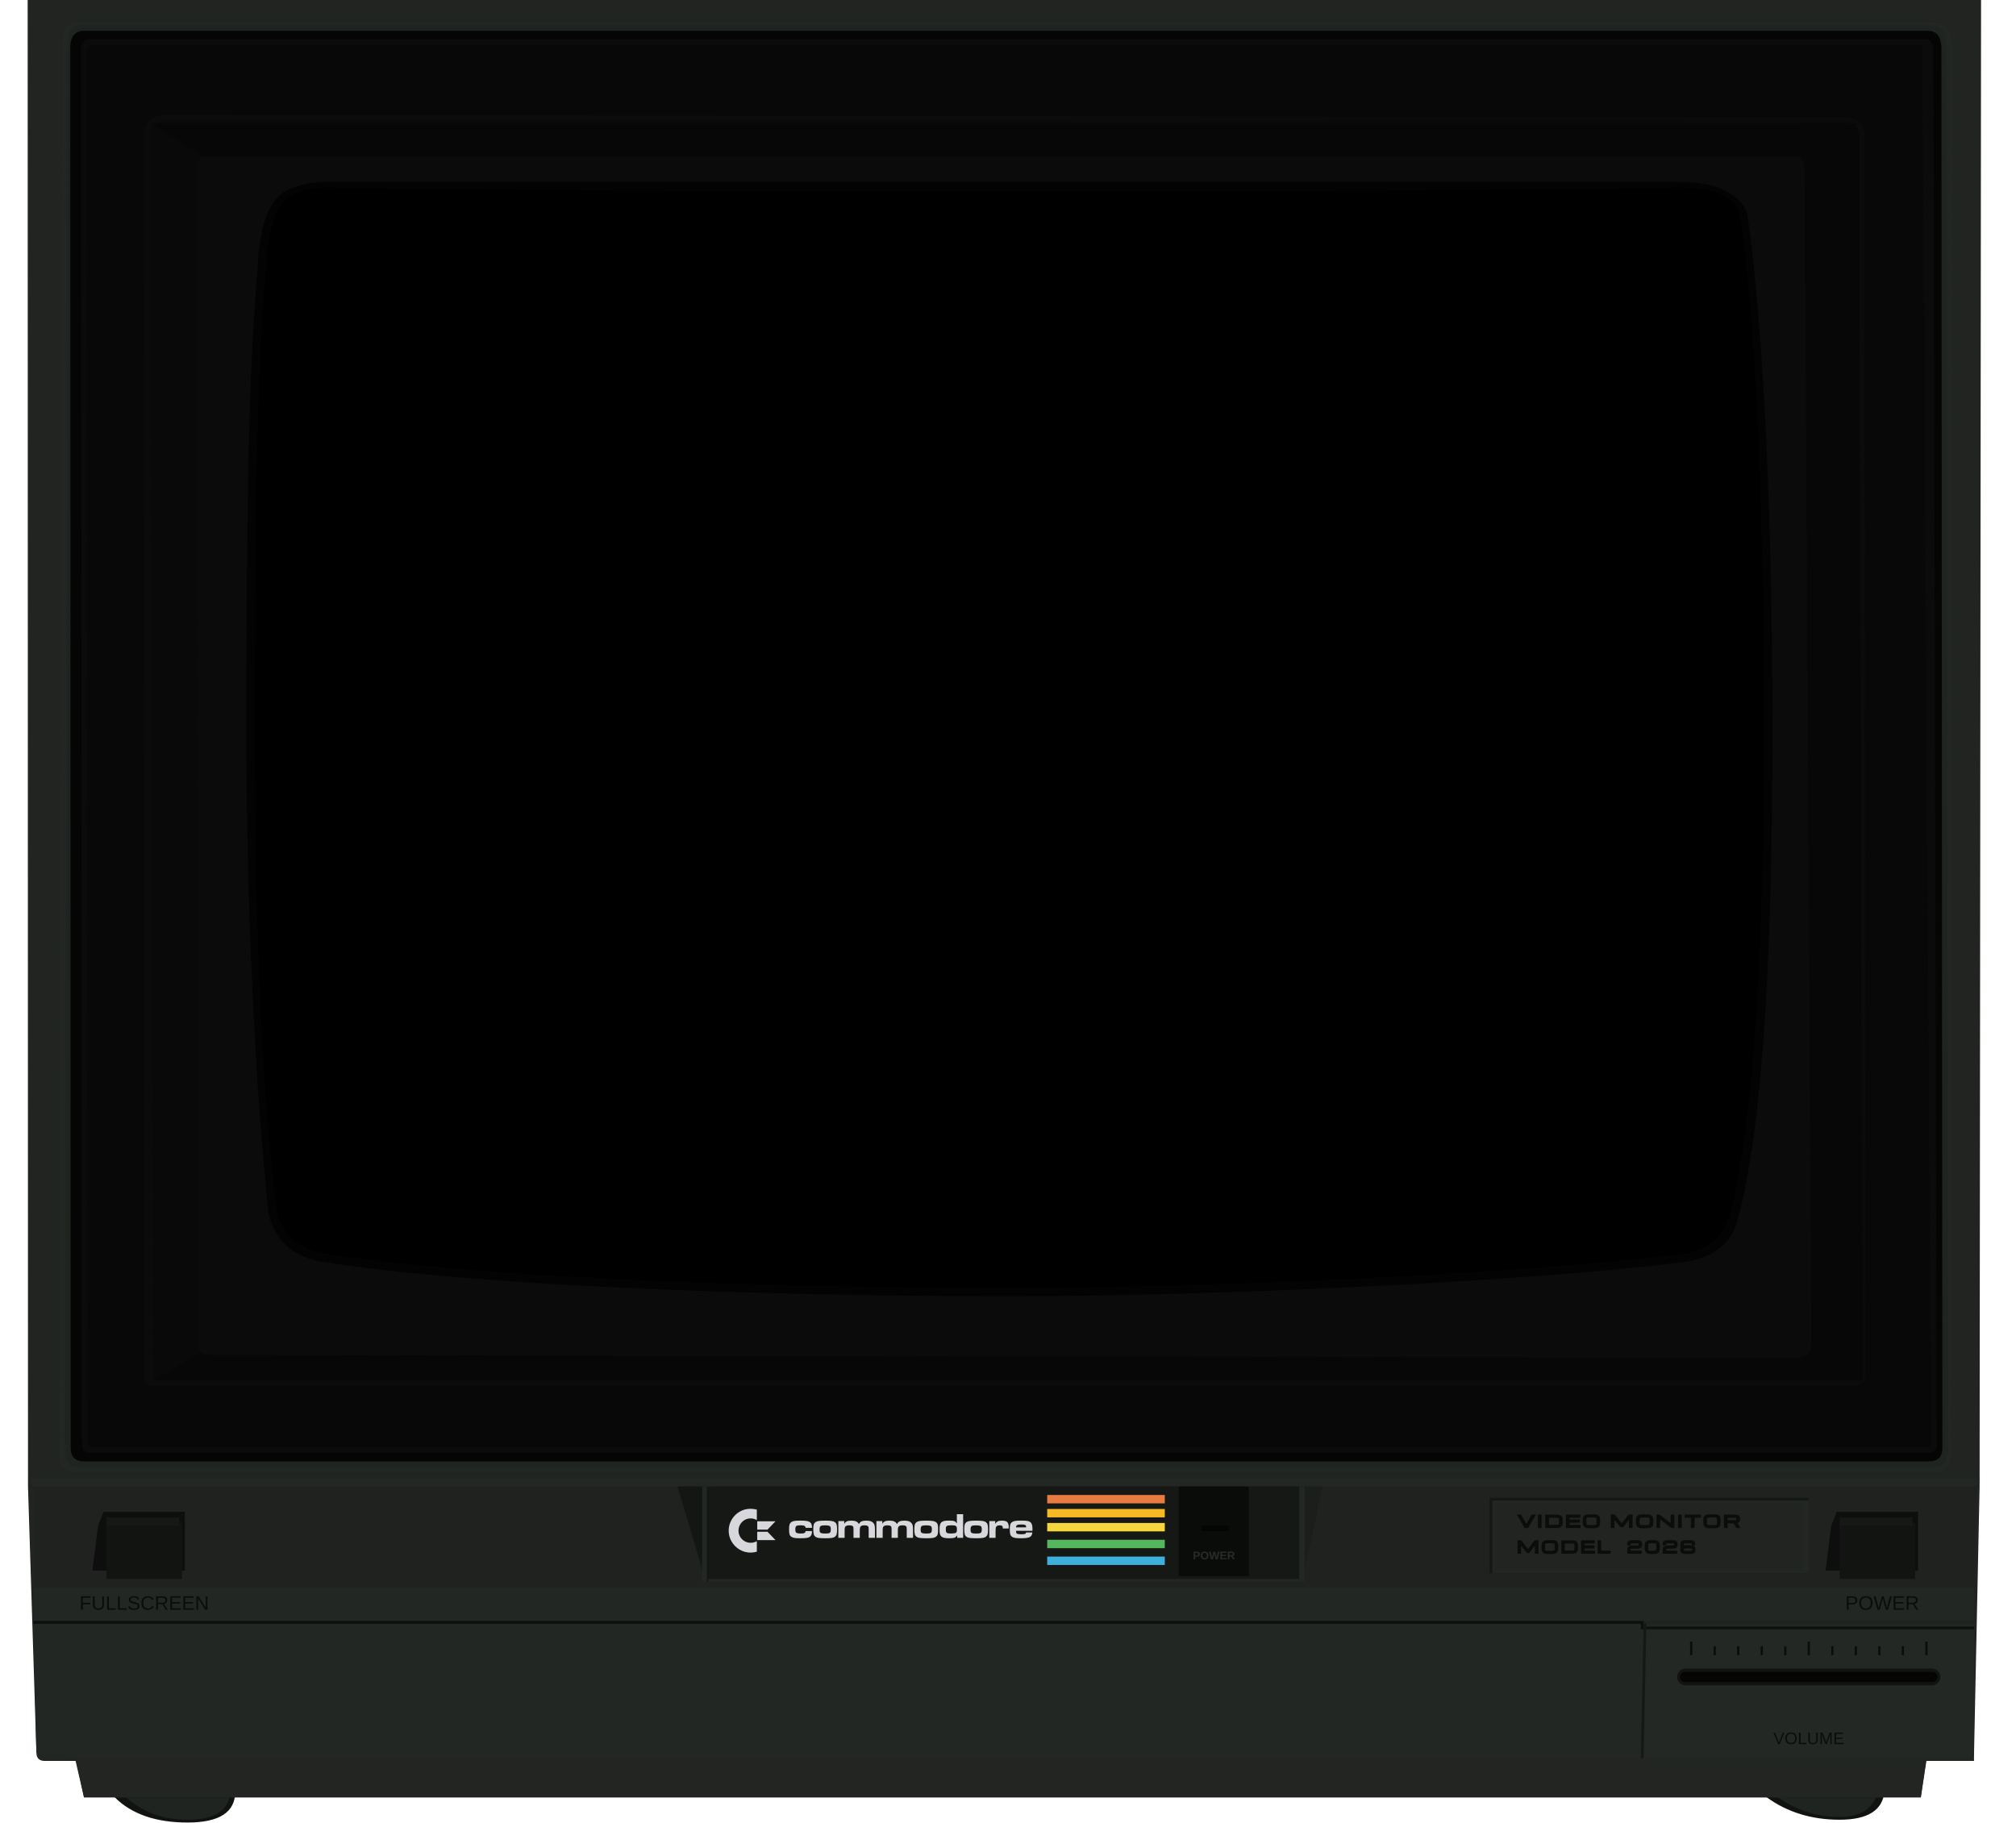
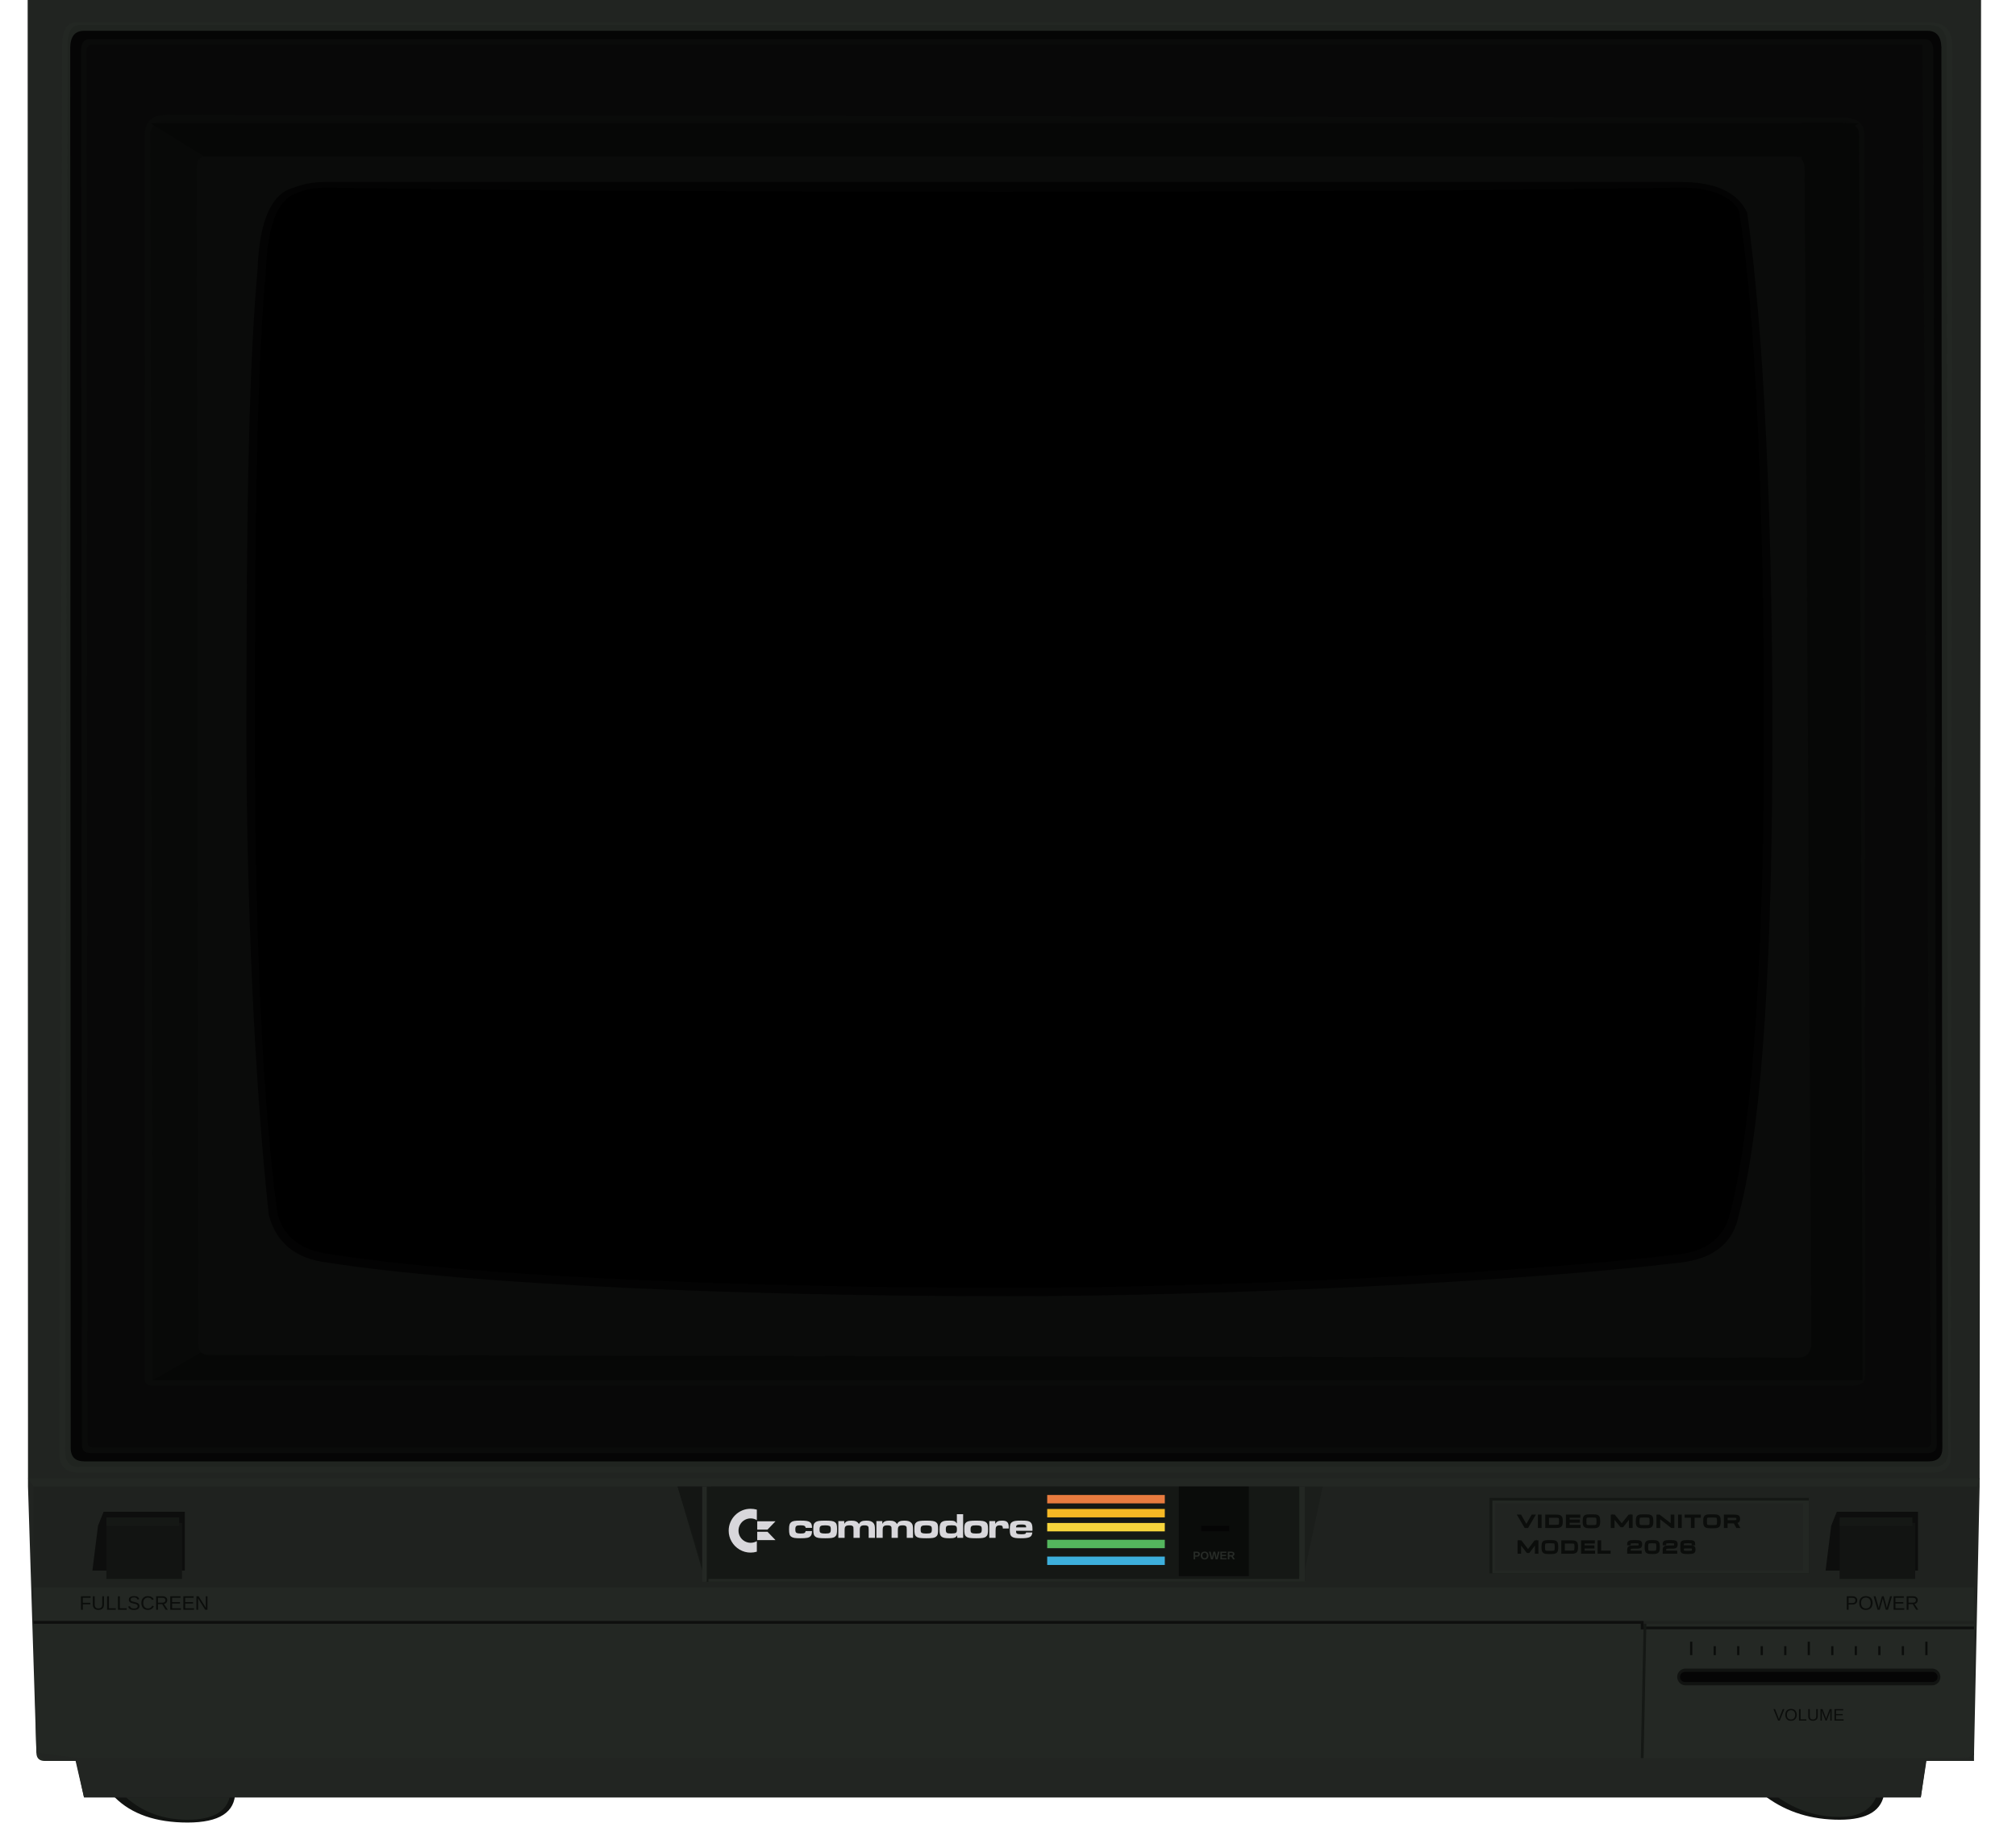
<svg xmlns="http://www.w3.org/2000/svg" width="360mm" height="325.5mm" viewBox="0 39 360 325.5" role="img" aria-labelledby="title desc">
  <g id="feet">
    <path fill="#111311" d="M20.5 359 H42 Q42 364.5 33.5 364.5 Q25 364.5 20.5 360 Z M315.5 359 H336.5 Q336 364 328.5 364 Q321 364 315.5 360 Z" />
    <path fill="#202420" d="M22.5 360 H41 Q40 364 33.5 364 Q27 364 22.5 360 Z M317.5 360 H335 Q333.5 363.5 328.5 363.5 Q322.5 363.5 317.5 360 Z" />
  </g>
  <g id="case">
    <path fill="#212421" d="M4.94 39 L353.76 39 L353.5 304.5 L352.5 352.5 L344 353.5 L343 360 L15 360 L13.5 353.5 L6.5 352 L5 304.5 Z" />
    <path fill="#222522" d="M13.5 353 L344 353 L343 360 L15 360 Z" />
  </g>
  <g id="lip">
    <path fill="#232723" d="M13.59 43 L344.64 43 Q348.52 43 348.61 47 L348.38 299 Q348.44 302 344.95 302 L14.04 302 Q10.54 302 10.6 298.5 L11.09 47 Q11.17 43 13.59 43 Z" />
    <path fill="#202420" d="M14.06 43.5 L344.65 43.5 Q347.56 43.5 347.64 47 L347.87 298.5 Q347.92 301 344.92 301 L14.06 301 Q11.56 301 11.61 298 L12.06 47 Q12.13 43.5 14.06 43.5 Z" />
    <path fill="#050505" d="M15.02 44.5 L344.19 44.5 Q346.61 44.5 346.68 47.5 L346.85 297.5 Q346.9 300 344.4 300 L15.08 300 Q12.58 300 12.62 297.5 L12.54 47.5 Q12.59 44.5 15.02 44.5 Z" />
  </g>
  <g id="bezel-outer">
    <path fill="#0a0b0a" d="M15.96 46 L343.74 46 Q345.19 46 345.24 48 L345.84 297 Q345.87 298.5 344.37 298.5 L16.1 298.5 Q14.6 298.5 14.63 297 L14.47 48 Q14.51 46 15.96 46 Z" />
    <path fill="#080808" d="M16.43 47 L343.28 47 L344.83 296.5 Q344.85 297.5 343.85 297.5 L16.62 297.5 Q15.62 297.5 15.63 296.5 L15.44 48 Q15.46 47 16.43 47 Z" />
  </g>
  <g id="bezel-step">
    <path fill="#0a0b0a" d="M29.81 59.5 L328.99 60 Q332.88 60 332.94 63 L333.09 284.5 Q333.13 286.5 330.64 286.5 L27.28 286.5 Q25.78 286.5 25.8 285 L25.87 63 Q25.93 59.5 29.81 59.5 Z" />
    <path fill="#090a09" d="M29.8 60.5 L329 60.5 Q331.92 60.5 331.97 63 L332.59 284.5 Q332.61 285.5 330.62 285.5 L27.29 285.5 L26.84 63 Q26.88 60.5 29.8 60.5 Z" />
    <path fill="#060706" d="M321.73 61 L329.01 61 Q331.93 61 331.97 63 L332.61 285.5 L27.29 285.5 L35.87 280.5 L322 280.5 Z" />
    <path fill="#080908" d="M29.79 61 L36.59 61 L35.87 280.5 L27.29 285.5 L26.84 63 Q26.87 61 29.79 61 Z" />
    <path fill="#060706" d="M26.84 61 L331.97 61 L321.74 67 L36.57 67 Z" />
  </g>
  <g id="bezel-inner">
    <path fill="#0a0b0a" d="M36.59 67 L320.27 67 Q322.21 67 322.25 69 L323.46 278.5 Q323.52 281.5 321.02 281.5 L37.36 281 Q35.37 281 35.4 279 L35.1 69 Q35.13 67 36.59 67 Z" />
    <path fill="#030303" d="M58 71.5 H300 Q309.5 71.5 312 77 C315 98 316.5 132 316.5 169.5 C316.5 207 315 239 310.5 256 Q309 263.5 300 264.5 C271 268 217 270.5 180 270.5 C134 270.5 84 268.5 58.5 264.5 Q50 263.5 48 256 C45.5 233 44 200 44 169.5 C44 127 44.5 104 46 87 Q46.5 74 52.5 72.5 Q55 71.5 58 71.5 Z" />
  </g>
  <path id="glass" fill="#000000" d="M58.5 72.5 C112 73.5 245 73.5 300 72.5 Q308 72.5 310.5 76.5 C313.5 94 315 130 315 169.5 C315 204 313.5 238 309 255.5 Q307.5 262 300 263 C271 266.5 217 269 180 269 C134 269 84 267 59 263 Q51 262 49.5 255.5 C46.5 233 45.5 200 45.5 169.5 C45.5 127 46 104 47.5 87 Q48 75 53 73.5 Q55 72.5 58.5 72.5 Z" />
  <g id="chin">
    <path fill="#1f221f" d="M6 304 H353 L352.5 329 H6 Z" />
    <path fill="#232723" d="M6 322.5 H352.5 V328.5 H6 Z" />
    <path fill="#232723" d="M5 303 H353.5 L353 304.5 H6 Z" />
    <path fill="#232723" d="M6 329 H352.5 V351.5 Q352.5 353.5 350.5 353.5 H8 Q6.5 353.5 6.5 352 Z" />
    <path fill="#0e0f0e" d="M6 328.5 H293.5 V329.5 H352.5 V330 H293 V329 H6 Z" />
    <path fill="#222522" d="M6.5 352 L14 353 H344 L352.5 352 V353.5 H8 Z" />
  </g>
  <g id="badge">
    <path fill="#151815" d="M121 304.5 H233 V321.5 H126 Z" />
    <path fill="#141614" d="M121 304.5 H125.4 V318.5 Z" />
    <path fill="#242824" d="M125.4 304.5 H126.2 V321.5 H125.4 Z" />
    <path fill="#232723" d="M232 304.5 H233 V321.5 H126.5 V321 H232 Z" />
    <path fill="#1b1e1b" d="M233 304.5 H236.2 L233 319.5 Z" />
    <rect x="127" y="304.5" width="105" height="16" fill="#151815" />
    <g id="wordmark">
      <g id="symbol" transform="translate(129.595 308.200) scale(0.07434)">
        <g transform="translate(-192.3956,-684.4704)">
          <g transform="translate(7.088128,3.5504)">
            <g>
              <path d="M 260.992,714.498 L 304.882,714.498 L 285.667,734.533 L 260.992,734.533 L 260.992,714.498 z " fill="#d8d7db" />
              <path d="M 260.949,759.738 L 304.84,759.738 L 285.624,739.702 L 260.949,739.702 L 260.949,759.738 z " fill="#d8d7db" />
              <path d="M 260.035,686.537 L 260.035,711.778 C 255.55,709.001 250.56,707.631 245.063,707.631 C 239.82,707.631 234.949,708.945 230.464,711.595 C 225.973,714.224 222.444,717.823 219.865,722.384 C 217.285,726.918 215.992,731.81 215.992,737.004 C 215.992,742.255 217.285,747.112 219.865,751.596 C 222.444,756.067 225.987,759.616 230.499,762.238 C 235.005,764.853 239.855,766.174 245.063,766.174 C 250.511,766.174 255.508,764.846 260.035,762.21 L 260.035,787.563 C 255.171,789.032 250.18,789.763 245.063,789.763 C 235.673,789.763 226.908,787.395 218.789,782.657 C 210.678,777.92 204.239,771.474 199.502,763.363 C 194.764,755.251 192.396,746.458 192.396,737.004 C 192.396,730.004 193.766,723.256 196.515,716.775 C 199.263,710.302 203.08,704.636 207.972,699.786 C 212.85,694.936 218.459,691.176 224.764,688.498 C 231.083,685.813 237.844,684.47 245.063,684.47 C 250.054,684.47 255.044,685.173 260.035,686.537" fill="#d8d7db" />
            </g>
            <g> </g>
          </g>
        </g>
      </g>
      <g id="word" transform="translate(133.169 308.609) scale(0.06341)">
        <g transform="translate(-192.3956,-684.4704)">
          <g transform="translate(7.088128,3.5504)">
            <g> </g>
            <g>
              <path d="M 371.87,741.475 C 371.588,749.38 370.603,752.787 367.505,755.884 C 363.001,760.459 357.229,761.67 338.632,761.67 C 324.154,761.67 318.065,760.663 313.377,757.263 C 308.781,754.075 307.282,748.972 307.282,736.485 C 307.282,725.103 308.682,720.106 312.871,716.72 C 317.361,713.025 323.555,711.934 339.526,711.934 C 355.188,711.934 362.086,713.123 366.59,716.819 C 370.391,719.81 371.658,723.512 371.94,732.388 L 353.998,732.388 C 353.4,727.011 349.916,725.202 339.526,725.202 C 327.244,725.202 324.956,727.095 324.956,736.978 C 324.956,743.179 325.956,745.579 329.151,746.881 C 331.242,747.782 335.036,748.275 339.723,748.275 C 350.106,748.275 353.104,746.881 353.9,741.475 L 371.87,741.475 z " fill="#d8d7db" />
              <path d="M 436.345,716.319 C 441.131,719.81 442.468,724.097 442.468,735.985 C 442.468,748.972 441.272,753.378 436.978,756.961 C 432.473,760.663 426.561,761.67 409.105,761.67 C 391.437,761.67 385.525,760.663 381.09,756.961 C 376.656,753.378 375.53,748.972 375.53,735.281 C 375.53,724.209 376.937,719.718 381.653,716.319 C 386.017,713.123 392.915,712.018 409.034,712.018 C 425.153,712.018 431.981,713.123 436.345,716.319 M 393.197,737.189 C 393.197,743.481 394.042,745.579 397.209,746.881 C 399.391,747.874 403.403,748.373 409.105,748.373 C 422.478,748.373 424.801,746.67 424.801,736.675 C 424.801,730.291 423.745,727.996 420.507,726.708 C 418.255,725.807 414.102,725.3 409.105,725.3 C 395.59,725.3 393.197,727.095 393.197,737.189" fill="#d8d7db" />
              <path d="M 462.67,713.229 L 462.67,720.31 L 463.585,720.31 C 466.189,714.629 472.172,712.018 482.66,712.018 C 494.063,712.018 500.327,714.918 504.128,721.915 C 507.155,714.82 512.926,712.018 524.47,712.018 C 534.254,712.018 540.096,713.827 544.179,718.114 C 548.261,722.302 549.176,726.201 549.176,738.371 L 549.176,760.459 L 531.509,760.459 L 531.509,738.371 C 531.368,730.495 531.157,729.601 529.468,727.898 C 527.708,726.103 524.681,725.3 519.543,725.3 C 514.193,725.3 510.885,726.201 509.055,728.299 C 507.014,730.495 506.451,733.289 506.451,740.976 L 506.451,760.459 L 488.783,760.459 L 488.783,738.371 C 488.783,730.995 488.572,729.692 486.883,727.898 C 485.264,726.103 482.167,725.3 477.099,725.3 C 471.75,725.3 468.301,726.201 466.33,728.193 C 464.289,730.192 463.725,733.191 463.725,740.976 L 463.725,760.459 L 446.058,760.459 L 446.058,713.229 L 462.67,713.229 z " fill="#d8d7db" />
              <path d="M 569.941,713.229 L 569.941,720.31 L 570.785,720.31 C 573.389,714.629 579.372,712.018 589.86,712.018 C 601.263,712.018 607.528,714.918 611.328,721.915 C 614.355,714.82 620.127,712.018 631.741,712.018 C 641.525,712.018 647.297,713.827 651.379,718.114 C 655.462,722.302 656.377,726.201 656.377,738.371 L 656.377,760.459 L 638.709,760.459 L 638.709,738.371 C 638.639,730.495 638.428,729.601 636.738,727.898 C 634.908,726.103 631.952,725.3 626.743,725.3 C 621.464,725.3 618.156,726.201 616.256,728.299 C 614.214,730.495 613.651,733.289 613.651,740.976 L 613.651,760.459 L 595.984,760.459 L 595.984,738.371 C 595.984,730.995 595.773,729.692 594.083,727.898 C 592.465,726.103 589.367,725.3 584.3,725.3 C 579.021,725.3 575.501,726.201 573.53,728.193 C 571.489,730.192 570.926,733.191 570.926,740.976 L 570.926,760.459 L 553.259,760.459 L 553.259,713.229 L 569.941,713.229 z " fill="#d8d7db" />
              <path d="M 720.992,716.319 C 725.779,719.81 727.046,724.097 727.046,735.985 C 727.046,748.972 725.849,753.378 721.556,756.961 C 717.051,760.663 711.209,761.67 693.682,761.67 C 676.015,761.67 670.173,760.663 665.668,756.961 C 661.304,753.378 660.178,748.972 660.178,735.281 C 660.178,724.209 661.585,719.718 666.301,716.319 C 670.665,713.123 677.563,712.018 693.612,712.018 C 709.801,712.018 716.558,713.123 720.992,716.319 M 677.845,737.189 C 677.845,743.481 678.619,745.579 681.857,746.881 C 684.039,747.874 688.051,748.373 693.682,748.373 C 707.126,748.373 709.379,746.67 709.379,736.675 C 709.379,730.291 708.393,727.996 705.085,726.708 C 702.903,725.807 698.68,725.3 693.682,725.3 C 680.238,725.3 677.845,727.095 677.845,737.189" fill="#d8d7db" />
              <path d="M 797.504,760.459 L 780.892,760.459 L 780.892,754.265 L 779.977,754.265 C 776.599,759.959 771.883,761.67 759.072,761.67 C 746.332,761.67 740.208,760.36 736.126,756.672 C 732.255,753.075 731.058,748.275 731.058,736.485 C 731.058,724.498 732.958,718.818 737.956,715.53 C 742.25,712.722 747.106,711.934 759.283,711.934 C 771.672,711.934 775.754,713.524 779.133,719.521 L 779.837,719.521 L 779.837,693.851 L 797.504,693.851 L 797.504,760.459 z M 748.725,736.288 C 748.725,746.67 750.696,748.275 763.999,748.275 C 770.475,748.275 775.261,747.479 777.303,746.079 C 779.274,744.769 779.977,742.271 779.977,736.773 C 779.977,727.011 777.655,725.202 765.055,725.202 C 751.118,725.202 748.725,726.807 748.725,736.288" fill="#d8d7db" />
              <path d="M 861.486,716.319 C 866.273,719.81 867.61,724.097 867.61,735.985 C 867.61,748.972 866.414,753.378 862.12,756.961 C 857.615,760.663 851.702,761.67 834.246,761.67 C 816.579,761.67 810.737,760.663 806.232,756.961 C 801.798,753.378 800.742,748.972 800.742,735.281 C 800.742,724.209 802.149,719.718 806.795,716.319 C 811.23,713.123 818.128,712.018 834.176,712.018 C 850.365,712.018 857.122,713.123 861.486,716.319 M 818.409,737.189 C 818.409,743.481 819.183,745.579 822.421,746.881 C 824.533,747.874 828.545,748.373 834.246,748.373 C 847.62,748.373 849.943,746.67 849.943,736.675 C 849.943,730.291 848.957,727.996 845.649,726.708 C 843.467,725.807 839.244,725.3 834.246,725.3 C 820.802,725.3 818.409,727.095 818.409,737.189" fill="#d8d7db" />
              <path d="M 887.882,713.229 L 887.882,720.31 L 888.797,720.31 C 892.035,714.313 897.032,712.018 906.957,712.018 C 921.175,712.018 925.962,716.819 925.962,730.995 L 925.962,734.19 L 909.35,734.19 C 909.35,727.194 907.309,725.3 900.059,725.3 C 896.047,725.3 892.738,726.504 891.049,728.7 C 889.36,730.995 888.867,733.592 888.867,740.884 L 888.867,760.459 L 871.2,760.459 L 871.2,713.229 L 887.882,713.229 z " fill="#d8d7db" />
              <path d="M 992.407,745.382 C 991.07,758.467 984.594,761.67 959.325,761.67 C 945.67,761.67 939.194,760.459 934.901,757.263 C 930.255,753.772 928.918,749.063 928.918,736.978 C 928.918,724.301 930.255,719.606 935.253,716.122 C 939.898,712.926 945.74,711.934 961.155,711.934 C 977.063,711.934 982.694,712.926 986.988,716.41 C 991.14,719.909 992.759,725.202 992.759,735.887 C 992.759,736.485 992.759,738.674 992.689,740.673 L 946.515,740.673 C 946.515,745.473 947.078,747.064 948.767,748.373 C 950.668,749.774 954.328,750.379 960.733,750.379 C 971.995,750.379 974.107,749.577 974.81,745.382 L 992.407,745.382 z M 975.022,730.995 C 974.881,727.299 974.67,726.405 973.614,725.3 C 971.995,723.597 968.405,722.907 961.437,722.907 C 949.541,722.907 946.726,724.406 946.515,730.995 L 975.022,730.995 z " fill="#d8d7db" />
            </g>
          </g>
        </g>
      </g>
    </g>
    <rect x="187" y="306" width="21" height="1.5" fill="#e87b3f" />
    <rect x="187" y="308.5" width="21" height="1.5" fill="#f6b824" />
    <rect x="187" y="311" width="21" height="1.5" fill="#f7d53c" />
    <rect x="187" y="314" width="21" height="1.5" fill="#54b65d" />
    <rect x="187" y="317" width="21" height="1.5" fill="#3dafdc" />
    <rect x="210.5" y="304.5" width="12.5" height="16" fill="#0a0c0a" />
    <rect x="214.5" y="311.5" width="5" height="1" fill="#050505" />
    <text x="213" y="317.5" font-family="Arial, sans-serif" font-size="2" font-weight="bold" fill="#272b27">POWER</text>
  </g>
  <g id="model-plate">
    <path fill="#151815" d="M266 306.5 H323 V320 H266 Z" />
    <path fill="#232723" d="M266.5 307 H323 V320 H266.5 Z" />
    <rect x="267" y="307.5" width="55" height="12" fill="#212421" />
    <g fill="#0b0d0b" stroke="#0b0d0b" stroke-linejoin="miter">
      <path transform="matrix(0.001454 0 0 -0.001335 271.076 311.725)" stroke-width="262" d="M896 0 68 1536H288L1024 136L1760 1536H1977L1152 0ZM2570 0V1536H2762V0ZM3480 0V1536H4620Q4845 1536 4990.0 1509.0Q5135 1482 5216.5 1404.5Q5298 1327 5330.5 1179.0Q5363 1031 5363 788V748Q5363 513 5330.5 365.5Q5298 218 5216.5 138.5Q5135 59 4990.0 29.5Q4845 0 4620 0ZM3672 166H4620Q4799 166 4908.0 183.0Q5017 200 5074.0 257.0Q5131 314 5151.0 431.0Q5171 548 5171 748V788Q5171 954 5159.0 1062.0Q5147 1170 5114.5 1232.5Q5082 1295 5020.5 1324.5Q4959 1354 4861.0 1362.0Q4763 1370 4620 1370H3672ZM6013 0V1536H7521V1376H6205V864H7466V704H6205V160H7549V0ZM8814 -32Q8589 -32 8444.0 -1.5Q8299 29 8217.5 111.0Q8136 193 8103.5 347.0Q8071 501 8071 748V788Q8071 992 8091.0 1130.5Q8111 1269 8160.0 1356.0Q8209 1443 8293.5 1489.0Q8378 1535 8506.0 1551.5Q8634 1568 8814 1568H9217Q9397 1568 9525.0 1551.5Q9653 1535 9737.5 1489.0Q9822 1443 9871.0 1356.0Q9920 1269 9940.0 1130.5Q9960 992 9960 788V748Q9960 501 9927.5 347.0Q9895 193 9813.5 111.0Q9732 29 9587.0 -1.5Q9442 -32 9217 -32ZM8814 134H9217Q9360 134 9458.0 144.0Q9556 154 9617.5 187.0Q9679 220 9711.5 287.0Q9744 354 9756.0 466.0Q9768 578 9768 748V788Q9768 964 9756.0 1078.0Q9744 1192 9711.5 1258.0Q9679 1324 9617.5 1354.5Q9556 1385 9458.0 1393.5Q9360 1402 9217 1402H8814Q8671 1402 8573.0 1393.5Q8475 1385 8413.5 1354.5Q8352 1324 8319.5 1258.0Q8287 1192 8275.0 1078.0Q8263 964 8263 788V748Q8263 578 8275.0 466.0Q8287 354 8319.5 287.0Q8352 220 8413.5 187.0Q8475 154 8573.0 144.0Q8671 134 8814 134ZM11526 0V1536H11812L12741 283L13656 1536H13942V0H13750V1362L12833 101H12659L11718 1362V0ZM15339 -32Q15114 -32 14969.0 -1.5Q14824 29 14742.5 111.0Q14661 193 14628.5 347.0Q14596 501 14596 748V788Q14596 992 14616.0 1130.5Q14636 1269 14685.0 1356.0Q14734 1443 14818.5 1489.0Q14903 1535 15031.0 1551.5Q15159 1568 15339 1568H15742Q15922 1568 16050.0 1551.5Q16178 1535 16262.5 1489.0Q16347 1443 16396.0 1356.0Q16445 1269 16465.0 1130.5Q16485 992 16485 788V748Q16485 501 16452.5 347.0Q16420 193 16338.5 111.0Q16257 29 16112.0 -1.5Q15967 -32 15742 -32ZM15339 134H15742Q15885 134 15983.0 144.0Q16081 154 16142.5 187.0Q16204 220 16236.5 287.0Q16269 354 16281.0 466.0Q16293 578 16293 748V788Q16293 964 16281.0 1078.0Q16269 1192 16236.5 1258.0Q16204 1324 16142.5 1354.5Q16081 1385 15983.0 1393.5Q15885 1402 15742 1402H15339Q15196 1402 15098.0 1393.5Q15000 1385 14938.5 1354.5Q14877 1324 14844.5 1258.0Q14812 1192 14800.0 1078.0Q14788 964 14788 788V748Q14788 578 14800.0 466.0Q14812 354 14844.5 287.0Q14877 220 14938.5 187.0Q15000 154 15098.0 144.0Q15196 134 15339 134ZM17135 0V1536H17335L18878 237H18880V1536H19072V0H18872L17329 1310H17327V0ZM19786 0V1536H19978V0ZM21362 0V1376H20594V1536H22322V1376H21554V0ZM23617 -32Q23392 -32 23247.0 -1.5Q23102 29 23020.5 111.0Q22939 193 22906.5 347.0Q22874 501 22874 748V788Q22874 992 22894.0 1130.5Q22914 1269 22963.0 1356.0Q23012 1443 23096.5 1489.0Q23181 1535 23309.0 1551.5Q23437 1568 23617 1568H24020Q24200 1568 24328.0 1551.5Q24456 1535 24540.5 1489.0Q24625 1443 24674.0 1356.0Q24723 1269 24743.0 1130.5Q24763 992 24763 788V748Q24763 501 24730.5 347.0Q24698 193 24616.5 111.0Q24535 29 24390.0 -1.5Q24245 -32 24020 -32ZM23617 134H24020Q24163 134 24261.0 144.0Q24359 154 24420.5 187.0Q24482 220 24514.5 287.0Q24547 354 24559.0 466.0Q24571 578 24571 748V788Q24571 964 24559.0 1078.0Q24547 1192 24514.5 1258.0Q24482 1324 24420.5 1354.5Q24359 1385 24261.0 1393.5Q24163 1402 24020 1402H23617Q23474 1402 23376.0 1393.5Q23278 1385 23216.5 1354.5Q23155 1324 23122.5 1258.0Q23090 1192 23078.0 1078.0Q23066 964 23066 788V748Q23066 578 23078.0 466.0Q23090 354 23122.5 287.0Q23155 220 23216.5 187.0Q23278 154 23376.0 144.0Q23474 134 23617 134ZM25417 1536H26445Q26670 1536 26807.5 1516.0Q26945 1496 27016.0 1447.0Q27087 1398 27112.0 1313.0Q27137 1228 27137 1098V1058Q27137 938 27108.5 851.5Q27080 765 26999.0 711.5Q26918 658 26759 636L27093 0H26901L26574 622Q26554 621 26532.5 621.0Q26511 621 26488 621H25609V0H25417ZM25609 787H26458Q26629 787 26727.5 798.5Q26826 810 26872.5 839.0Q26919 868 26932.0 921.0Q26945 974 26945 1058V1098Q26945 1193 26927.0 1248.0Q26909 1303 26855.0 1329.0Q26801 1355 26694.0 1362.5Q26587 1370 26408 1370H25609Z" />
      <path transform="matrix(0.001392 0 0 -0.001335 270.902 316.325)" stroke-width="262" d="M196 0V1536H482L1411 283L2326 1536H2612V0H2420V1362L1503 101H1329L388 1362V0ZM4009 -32Q3784 -32 3639.0 -1.5Q3494 29 3412.5 111.0Q3331 193 3298.5 347.0Q3266 501 3266 748V788Q3266 992 3286.0 1130.5Q3306 1269 3355.0 1356.0Q3404 1443 3488.5 1489.0Q3573 1535 3701.0 1551.5Q3829 1568 4009 1568H4412Q4592 1568 4720.0 1551.5Q4848 1535 4932.5 1489.0Q5017 1443 5066.0 1356.0Q5115 1269 5135.0 1130.5Q5155 992 5155 788V748Q5155 501 5122.5 347.0Q5090 193 5008.5 111.0Q4927 29 4782.0 -1.5Q4637 -32 4412 -32ZM4009 134H4412Q4555 134 4653.0 144.0Q4751 154 4812.5 187.0Q4874 220 4906.5 287.0Q4939 354 4951.0 466.0Q4963 578 4963 748V788Q4963 964 4951.0 1078.0Q4939 1192 4906.5 1258.0Q4874 1324 4812.5 1354.5Q4751 1385 4653.0 1393.5Q4555 1402 4412 1402H4009Q3866 1402 3768.0 1393.5Q3670 1385 3608.5 1354.5Q3547 1324 3514.5 1258.0Q3482 1192 3470.0 1078.0Q3458 964 3458 788V748Q3458 578 3470.0 466.0Q3482 354 3514.5 287.0Q3547 220 3608.5 187.0Q3670 154 3768.0 144.0Q3866 134 4009 134ZM5809 0V1536H6949Q7174 1536 7319.0 1509.0Q7464 1482 7545.5 1404.5Q7627 1327 7659.5 1179.0Q7692 1031 7692 788V748Q7692 513 7659.5 365.5Q7627 218 7545.5 138.5Q7464 59 7319.0 29.5Q7174 0 6949 0ZM6001 166H6949Q7128 166 7237.0 183.0Q7346 200 7403.0 257.0Q7460 314 7480.0 431.0Q7500 548 7500 748V788Q7500 954 7488.0 1062.0Q7476 1170 7443.5 1232.5Q7411 1295 7349.5 1324.5Q7288 1354 7190.0 1362.0Q7092 1370 6949 1370H6001ZM8342 0V1536H9850V1376H8534V864H9795V704H8534V160H9878V0ZM10464 0V1536H10656V160H11872V0ZM14256 371Q14256 505 14281.0 596.0Q14306 687 14377.0 742.0Q14448 797 14583.5 821.5Q14719 846 14939 847H15297Q15453 847 15540.5 857.5Q15628 868 15668.0 897.5Q15708 927 15717.5 983.5Q15727 1040 15727 1132Q15727 1228 15709.0 1283.0Q15691 1338 15638.0 1363.0Q15585 1388 15481.5 1395.0Q15378 1402 15207 1402H14989Q14810 1402 14702.5 1395.0Q14595 1388 14540.0 1363.0Q14485 1338 14466.5 1283.0Q14448 1228 14448 1132H14256Q14256 1263 14285.5 1348.0Q14315 1433 14392.5 1481.0Q14470 1529 14612.0 1548.5Q14754 1568 14979 1568H15217Q15434 1568 15572.0 1548.5Q15710 1529 15785.5 1481.0Q15861 1433 15890.0 1348.0Q15919 1263 15919 1132Q15919 964 15874.5 866.5Q15830 769 15718.5 727.5Q15607 686 15404 686H14964Q14785 686 14681.0 674.0Q14577 662 14527.0 628.5Q14477 595 14462.5 533.0Q14448 471 14448 371V160H15858V0H14256ZM17996 788Q17996 964 17984.0 1078.0Q17972 1192 17939.5 1258.0Q17907 1324 17845.5 1354.5Q17784 1385 17686.0 1393.5Q17588 1402 17445 1402H17239Q17096 1402 16998.0 1393.5Q16900 1385 16838.5 1354.5Q16777 1324 16744.5 1258.0Q16712 1192 16700.0 1078.0Q16688 964 16688 788V748Q16688 578 16700.0 466.0Q16712 354 16744.5 287.0Q16777 220 16838.5 187.0Q16900 154 16998.0 144.0Q17096 134 17239 134H17445Q17588 134 17686.0 144.0Q17784 154 17845.5 187.0Q17907 220 17939.5 287.0Q17972 354 17984.0 466.0Q17996 578 17996 748ZM16496 748V788Q16496 992 16516.0 1130.5Q16536 1269 16585.0 1356.0Q16634 1443 16718.5 1489.0Q16803 1535 16931.0 1551.5Q17059 1568 17239 1568H17445Q17625 1568 17753.0 1551.5Q17881 1535 17965.5 1489.0Q18050 1443 18099.0 1356.0Q18148 1269 18168.0 1130.5Q18188 992 18188 788V748Q18188 501 18155.5 347.0Q18123 193 18041.5 111.0Q17960 29 17815.0 -1.5Q17670 -32 17445 -32H17239Q17014 -32 16869.0 -1.5Q16724 29 16642.5 111.0Q16561 193 16528.5 347.0Q16496 501 16496 748ZM18812 371Q18812 505 18837.0 596.0Q18862 687 18933.0 742.0Q19004 797 19139.5 821.5Q19275 846 19495 847H19853Q20009 847 20096.5 857.5Q20184 868 20224.0 897.5Q20264 927 20273.5 983.5Q20283 1040 20283 1132Q20283 1228 20265.0 1283.0Q20247 1338 20194.0 1363.0Q20141 1388 20037.5 1395.0Q19934 1402 19763 1402H19545Q19366 1402 19258.5 1395.0Q19151 1388 19096.0 1363.0Q19041 1338 19022.5 1283.0Q19004 1228 19004 1132H18812Q18812 1263 18841.5 1348.0Q18871 1433 18948.5 1481.0Q19026 1529 19168.0 1548.5Q19310 1568 19535 1568H19773Q19990 1568 20128.0 1548.5Q20266 1529 20341.5 1481.0Q20417 1433 20446.0 1348.0Q20475 1263 20475 1132Q20475 964 20430.5 866.5Q20386 769 20274.5 727.5Q20163 686 19960 686H19520Q19341 686 19237.0 674.0Q19133 662 19083.0 628.5Q19033 595 19018.5 533.0Q19004 471 19004 371V160H20414V0H18812ZM21777 -32Q21552 -32 21414.0 -8.0Q21276 16 21203.0 71.0Q21130 126 21104.5 217.5Q21079 309 21079 444V1122Q21079 1253 21108.5 1339.5Q21138 1426 21215.5 1476.0Q21293 1526 21435.0 1547.0Q21577 1568 21802 1568H22040Q22261 1568 22397.5 1548.5Q22534 1529 22606.0 1481.0Q22678 1433 22703.5 1348.0Q22729 1263 22729 1132H22537Q22537 1228 22522.5 1283.0Q22508 1338 22458.5 1363.0Q22409 1388 22307.0 1395.0Q22205 1402 22030 1402H21812Q21633 1402 21525.5 1393.5Q21418 1385 21363.0 1358.0Q21308 1331 21289.5 1274.5Q21271 1218 21271 1122V772Q21362 877 21602 877H22130Q22339 877 22465.0 853.5Q22591 830 22655.5 778.5Q22720 727 22741.5 644.5Q22763 562 22763 444Q22763 309 22737.5 217.5Q22712 126 22639.0 71.0Q22566 16 22428.0 -8.0Q22290 -32 22065 -32ZM22571 444Q22571 533 22557.0 587.0Q22543 641 22494.0 669.0Q22445 697 22342.0 706.5Q22239 716 22060 716H21782Q21603 716 21500.0 706.5Q21397 697 21348.0 669.0Q21299 641 21285.0 587.0Q21271 533 21271 444Q21271 344 21285.5 283.0Q21300 222 21350.0 189.5Q21400 157 21504.0 145.5Q21608 134 21787 134H22055Q22234 134 22338.0 145.5Q22442 157 22492.0 189.5Q22542 222 22556.5 283.0Q22571 344 22571 444Z" />
    </g>
  </g>
  <g id="power-button">
    <path fill="#0d0e0d" d="M327 311.5 L328 309 H342.5 V319.5 H326 Z" />
    <path fill="#121412" d="M328.5 311 H342 V321 H328.5 Z" />
    <path fill="#151815" d="M328.5 310 H341.5 V311.5 H328.5 Z" />
    <text x="329.5" y="326.5" font-family="Arial, sans-serif" font-size="3.5" textLength="12" lengthAdjust="spacingAndGlyphs" fill="#0b0d0b">POWER</text>
  </g>
  <g id="fullscreen-button">
    <path transform="translate(-309.5 0)" fill="#0d0e0d" d="M327 311.5 L328 309 H342.5 V319.5 H326 Z" />
    <path transform="translate(-309.5 0)" fill="#121412" d="M328.5 311 H342 V321 H328.5 Z" />
    <path transform="translate(-309.5 0)" fill="#151815" d="M328.5 310 H341.5 V311.5 H328.5 Z" />
    <text x="25.75" y="326.5" text-anchor="middle" font-family="Arial, sans-serif" font-size="3.5" textLength="20" lengthAdjust="spacingAndGlyphs" fill="#0b0d0b">FULLSCREEN</text>
  </g>
  <g id="volume-panel">
    <path fill="#242824" d="M293.5 330 H352.5 V351.5 Q352.5 353 350.5 353 H293 Z" />
    <path fill="#151815" d="M293.5 329 H294 L293.5 353 H293 Z" />
    <g id="volume-slider">
      <path fill="none" stroke="#0b0d0b" stroke-width="0.4" d="M302.0 332.2 V334.6 M306.2 333 V334.6 M310.4 333 V334.6 M314.6 333 V334.6 M318.8 333 V334.6 M323.0 332.2 V334.6 M327.2 333 V334.6 M331.4 333 V334.6 M335.6 333 V334.6 M339.8 333 V334.6 M344.0 332.2 V334.6" />
      <rect x="299.5" y="337" width="47" height="3" rx="1.5" fill="#111311" />
      <rect x="300" y="337.6" width="46" height="1.8" rx="0.9" fill="#050505" />
    </g>
-     <text x="323" y="350.5" font-family="Arial, sans-serif" font-size="3" fill="#0b0d0b" text-anchor="middle">VOLUME</text>
+     <text x="323" y="346.3" font-family="Arial, sans-serif" font-size="3" fill="#0b0d0b" text-anchor="middle">VOLUME</text>
  </g>
</svg>
